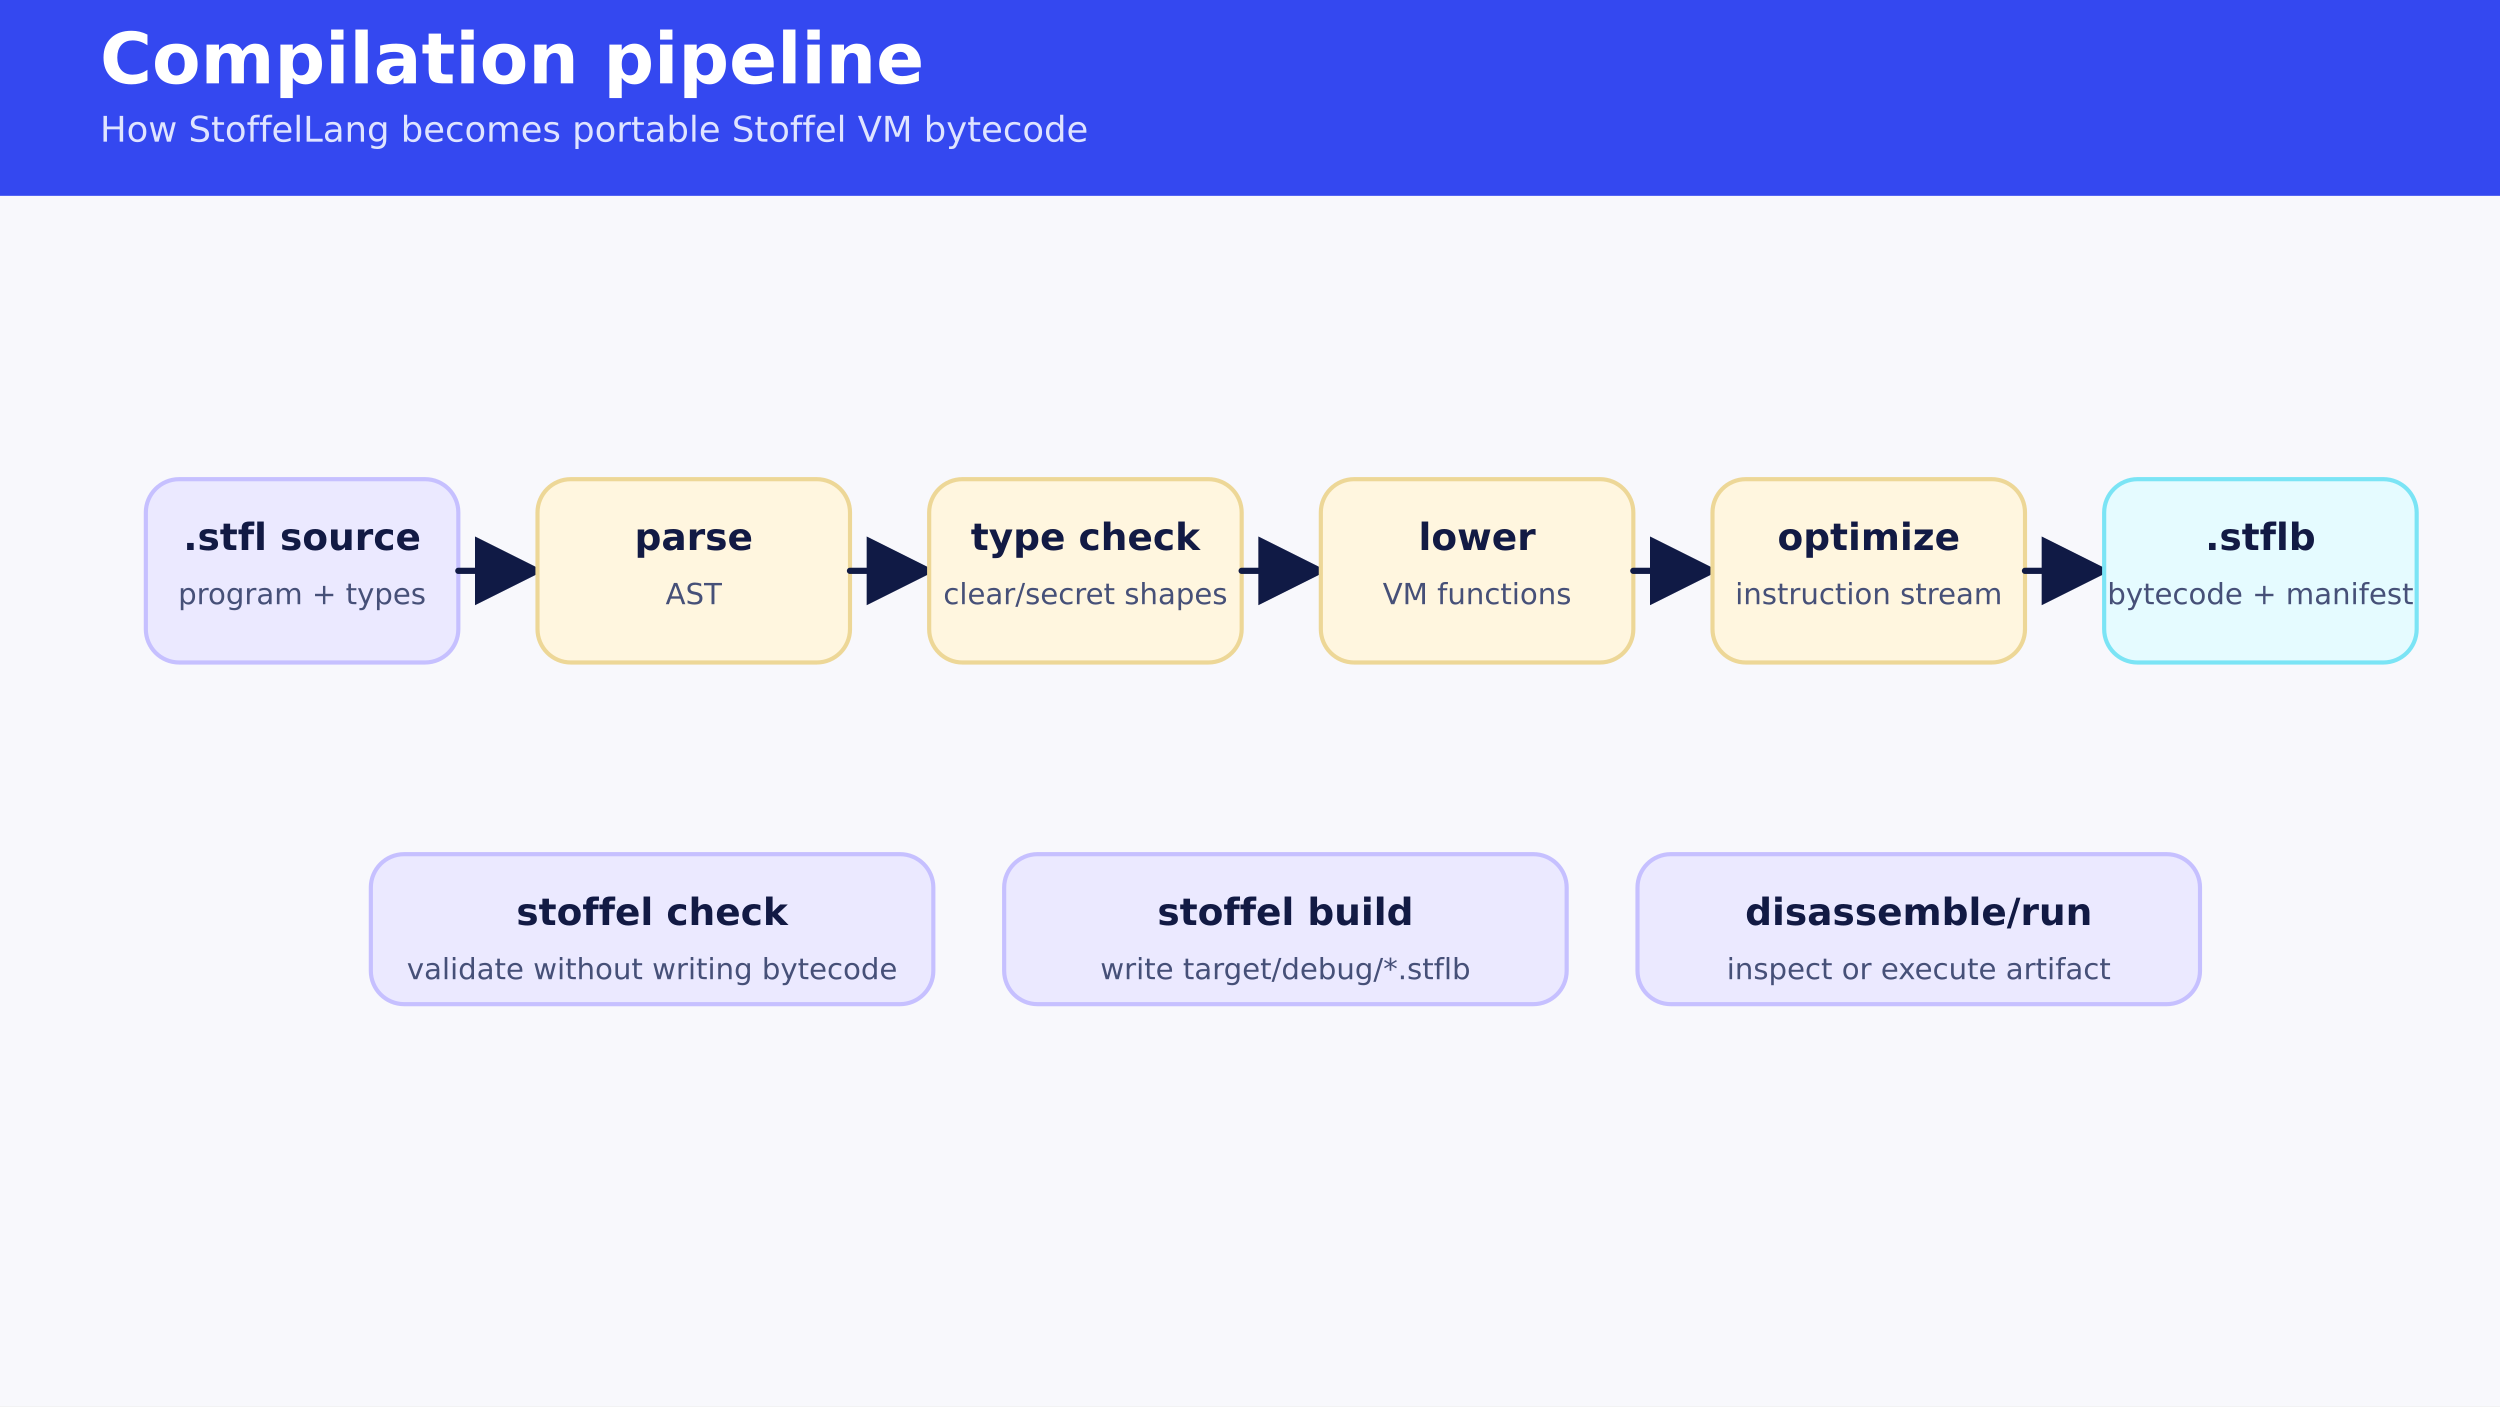
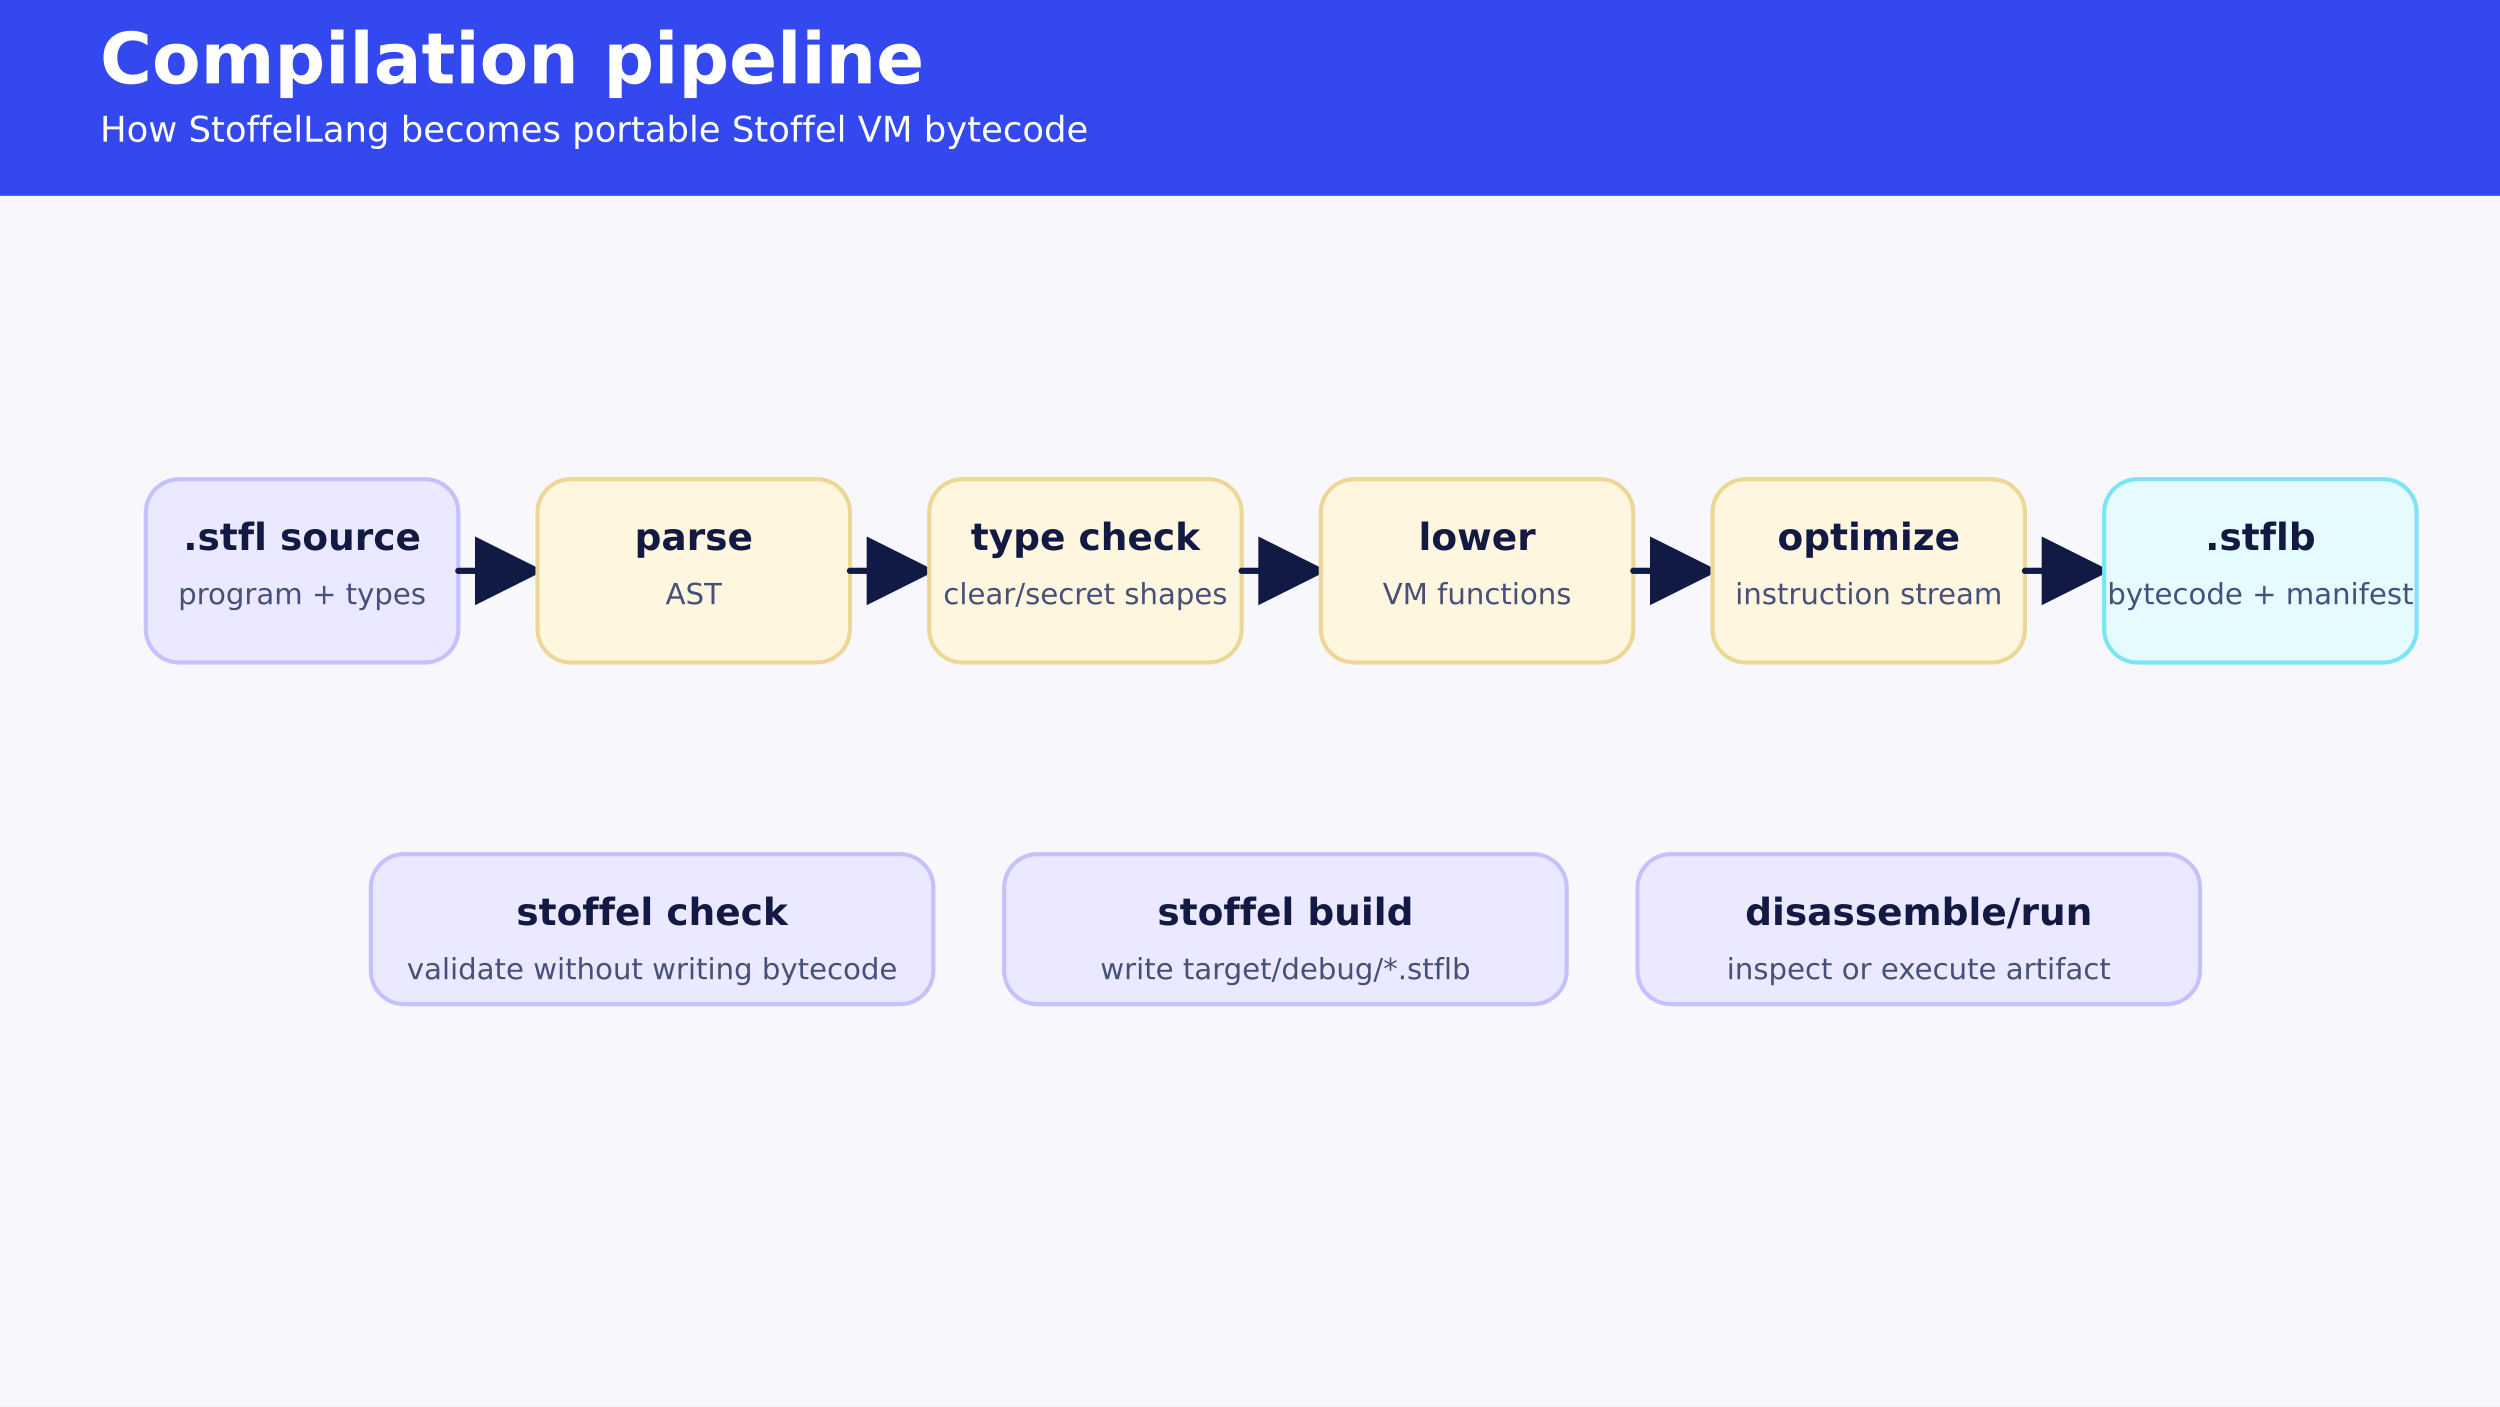
<svg xmlns="http://www.w3.org/2000/svg" width="1200" height="675" viewBox="0 0 1200 675" role="img" aria-labelledby="title desc">
  <defs>
    <style>
:root { color-scheme: light; }
.bg { fill: #f8f8fc; }
.header { fill: #3448f0; }
.title { font-family: 'DejaVu Sans', Arial, sans-serif; font-size: 34px; font-weight: 700; fill: #ffffff; }
- .subtitle { font-family: 'DejaVu Sans', Arial, sans-serif; font-size: 17px; font-weight: 400; fill: #dfe4ff; }
+ .subtitle { font-family: 'DejaVu Sans', Arial, sans-serif; font-size: 17px; font-weight: 500; fill: #ffffff; }
.zone { fill: #ffffff; stroke: #b8bde8; stroke-width: 2; stroke-dasharray: 9 8; rx: 22; }
.zone-title { font-family: 'DejaVu Sans', Arial, sans-serif; font-size: 17px; font-weight: 700; fill: #17214f; letter-spacing: .02em; }
.card { fill: #ffffff; stroke: #c6cbef; stroke-width: 2; rx: 16; }
.card-lav { fill: #ebe9ff; stroke: #c6c0ff; }
.card-cream { fill: #fff6df; stroke: #edd797; }
.card-blue { fill: #3448f0; stroke: #2335c8; }
.card-party { fill: #ffffff; stroke: #3448f0; stroke-width: 3; }
.card-cyan { fill: #e5fbff; stroke: #7be4f5; }
.card-text { font-family: 'DejaVu Sans', Arial, sans-serif; font-size: 18px; font-weight: 700; fill: #121a44; }
.card-sub { font-family: 'DejaVu Sans', Arial, sans-serif; font-size: 14px; font-weight: 400; fill: #465078; }
.white { fill: #ffffff; }
.on-blue-title { font-family: 'DejaVu Sans', Arial, sans-serif; font-size: 18px; font-weight: 700; }
.on-blue-sub { font-family: 'DejaVu Sans', Arial, sans-serif; font-size: 14px; font-weight: 700; }
.small { font-family: 'DejaVu Sans', Arial, sans-serif; font-size: 13px; font-weight: 400; fill: #465078; }
.badge { fill: #5ee3ff; stroke: #28bfdc; stroke-width: 1.5; }
.badge-text { font-family: 'DejaVu Sans', Arial, sans-serif; font-size: 15px; font-weight: 700; fill: #07133d; text-anchor: middle; dominant-baseline: middle; }
.arrow { stroke: #101a45; stroke-width: 3; fill: none; marker-end: url(#arrow); stroke-linecap: round; stroke-linejoin: round; }
.arrow-soft { stroke: #3448f0; stroke-width: 2.5; fill: none; marker-end: url(#arrow-soft); stroke-linecap: round; stroke-linejoin: round; opacity: .85; }
.arrow-dash { stroke: #3448f0; stroke-width: 2.5; fill: none; stroke-dasharray: 7 7; marker-end: url(#arrow-soft); opacity: .72; }
.label-chip { fill: #ffffff; stroke: #d7daf4; stroke-width: 1; rx: 10; }
.label { font-family: 'DejaVu Sans', Arial, sans-serif; font-size: 13px; font-weight: 700; fill: #24305f; text-anchor: middle; dominant-baseline: middle; }
</style>
    <marker id="arrow" markerWidth="11" markerHeight="11" refX="10" refY="5.5" orient="auto">
      <path d="M0,0 L11,5.5 L0,11 z" fill="#101a45" />
    </marker>
    <marker id="arrow-soft" markerWidth="10" markerHeight="10" refX="9" refY="5" orient="auto">
      <path d="M0,0 L10,5 L0,10 z" fill="#3448f0" />
    </marker>
  </defs>
  <rect class="bg" width="1200" height="675" />
  <rect class="header" x="0" y="0" width="1200" height="94" />
  <text x="48" y="40" class="title">Compilation pipeline</text>
-   <text x="48" y="68" class="subtitle">How StoffelLang becomes portable Stoffel VM bytecode</text>
+   <text x="48" y="68" class="subtitle" fill="#ffffff" opacity="1" style="fill:#ffffff;color:#ffffff">How StoffelLang becomes portable Stoffel VM bytecode</text>
  <rect x="70" y="230" width="150" height="88" class="card card-lav" />
  <text x="145" y="264" class="card-text" text-anchor="middle">.stfl source</text>
  <text x="145" y="290" class="card-sub" text-anchor="middle">program + types</text>
  <path d="M220,274 L258,274" class="arrow" />
  <rect x="258" y="230" width="150" height="88" class="card card-cream" />
  <text x="333" y="264" class="card-text" text-anchor="middle">parse</text>
  <text x="333" y="290" class="card-sub" text-anchor="middle">AST</text>
  <path d="M408,274 L446,274" class="arrow" />
  <rect x="446" y="230" width="150" height="88" class="card card-cream" />
  <text x="521" y="264" class="card-text" text-anchor="middle">type check</text>
  <text x="521" y="290" class="card-sub" text-anchor="middle">clear/secret shapes</text>
  <path d="M596,274 L634,274" class="arrow" />
  <rect x="634" y="230" width="150" height="88" class="card card-cream" />
  <text x="709" y="264" class="card-text" text-anchor="middle">lower</text>
  <text x="709" y="290" class="card-sub" text-anchor="middle">VM functions</text>
  <path d="M784,274 L822,274" class="arrow" />
  <rect x="822" y="230" width="150" height="88" class="card card-cream" />
  <text x="897" y="264" class="card-text" text-anchor="middle">optimize</text>
  <text x="897" y="290" class="card-sub" text-anchor="middle">instruction stream</text>
  <path d="M972,274 L1010,274" class="arrow" />
  <rect x="1010" y="230" width="150" height="88" class="card card-cyan" />
  <text x="1085" y="264" class="card-text" text-anchor="middle">.stflb</text>
  <text x="1085" y="290" class="card-sub" text-anchor="middle">bytecode + manifest</text>
  <rect x="178" y="410" width="270" height="72" class="card card-lav" />
  <text x="313" y="444" class="card-text" text-anchor="middle">stoffel check</text>
  <text x="313" y="470" class="card-sub" text-anchor="middle">validate without writing bytecode</text>
  <rect x="482" y="410" width="270" height="72" class="card card-lav" />
  <text x="617" y="444" class="card-text" text-anchor="middle">stoffel build</text>
  <text x="617" y="470" class="card-sub" text-anchor="middle">write target/debug/*.stflb</text>
  <rect x="786" y="410" width="270" height="72" class="card card-lav" />
  <text x="921" y="444" class="card-text" text-anchor="middle">disassemble/run</text>
  <text x="921" y="470" class="card-sub" text-anchor="middle">inspect or execute artifact</text>
</svg>
